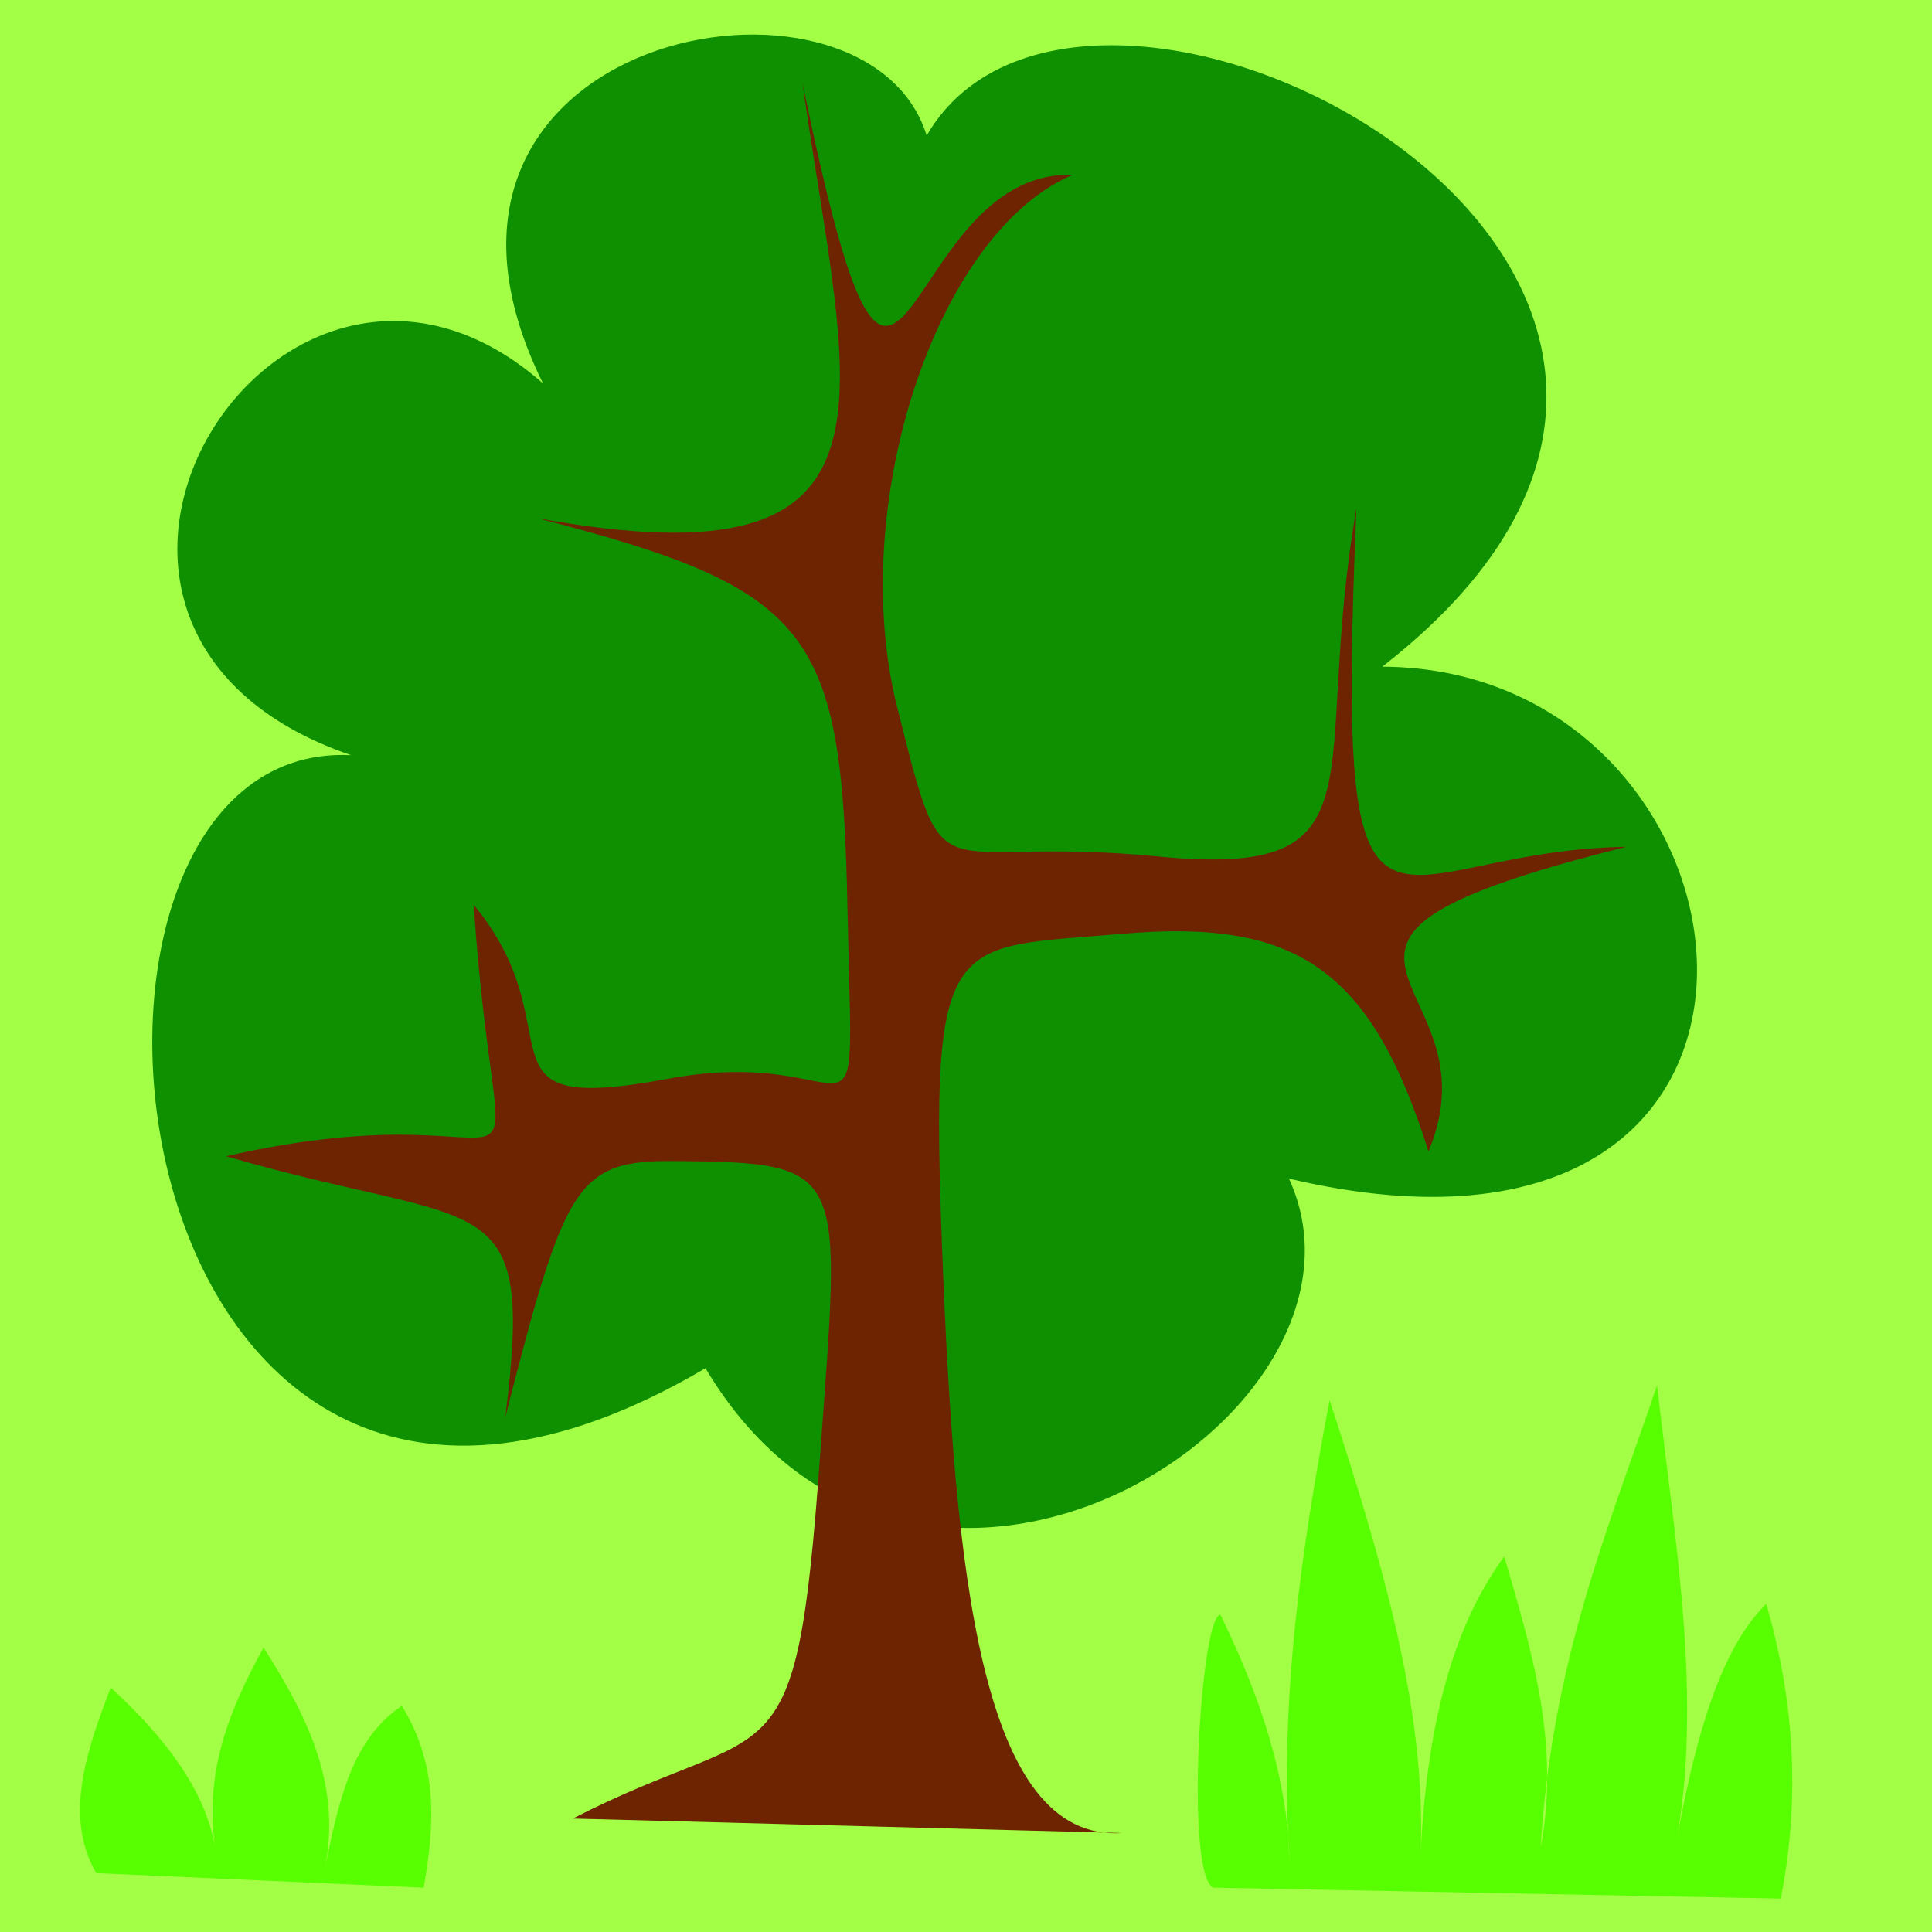
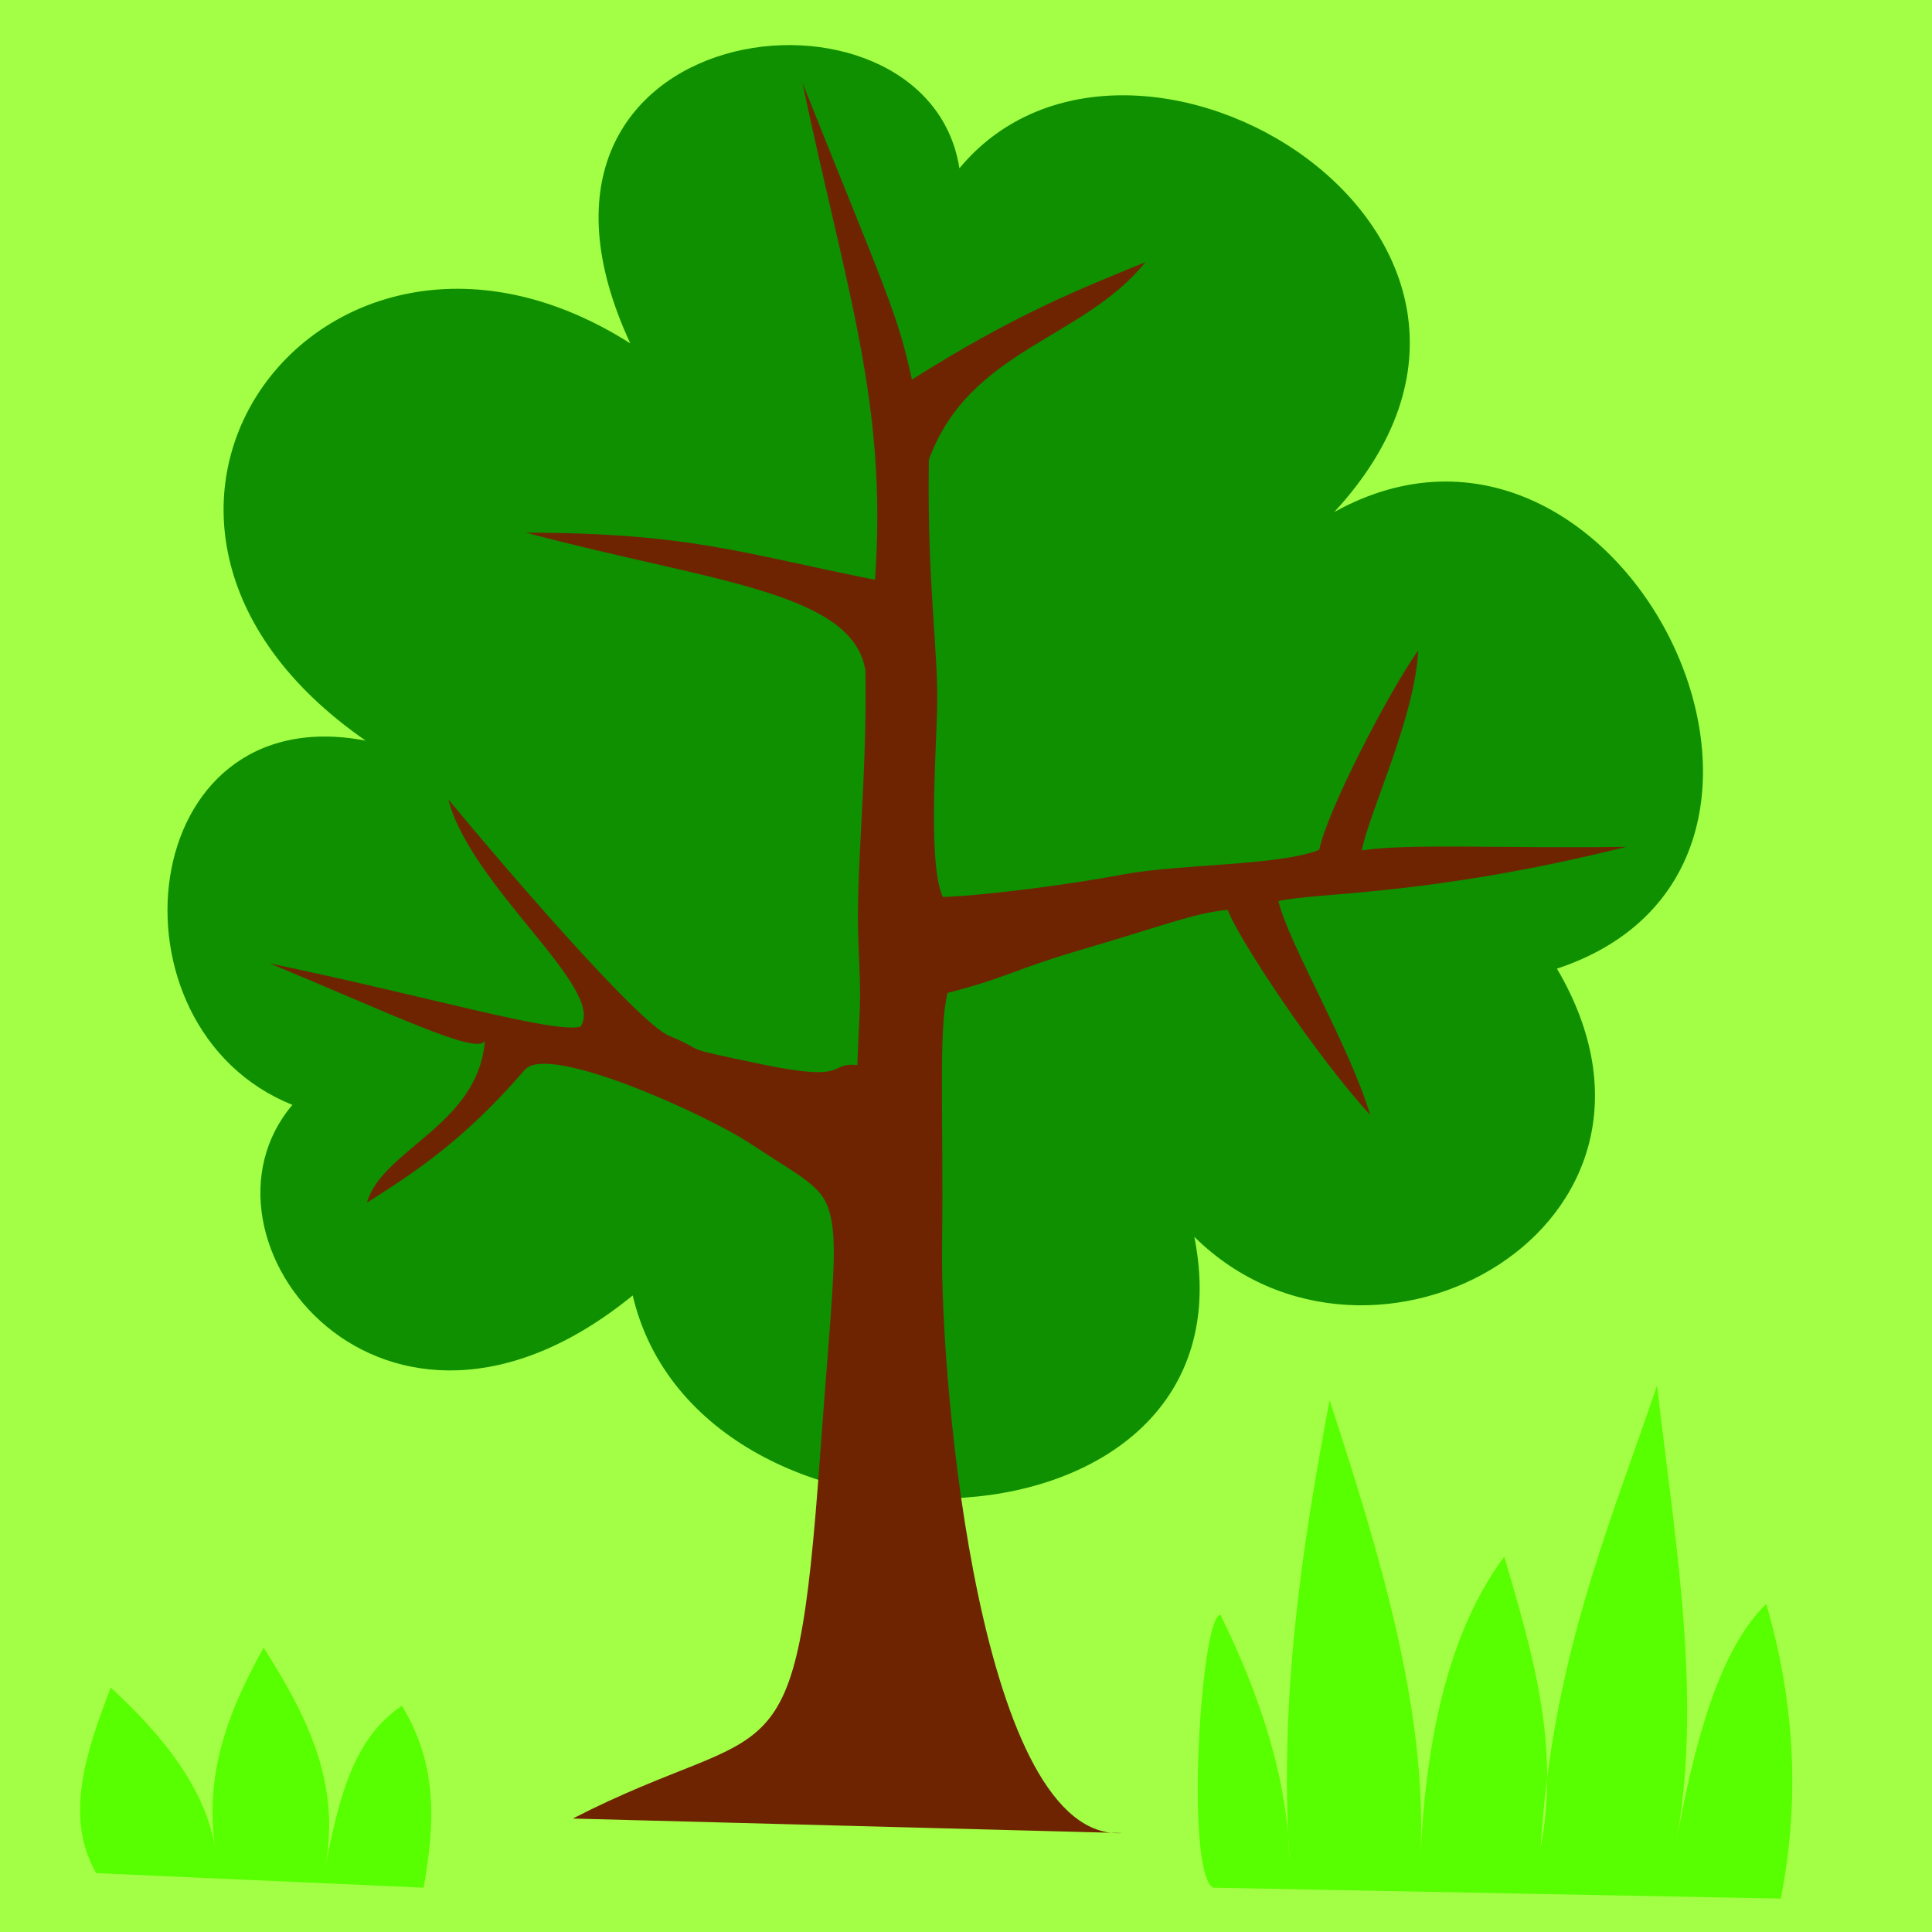
<svg xmlns="http://www.w3.org/2000/svg" width="471.429" height="471.429" id="svg7145" version="1.0">
  <defs id="defs7147">
    </defs>
  <g id="layer1" transform="translate(-85.73044,-307.6487)">
    <rect style="opacity:1;fill:#a2ff46;fill-opacity:1;stroke:#24ff00;stroke-width:0;stroke-linecap:round;stroke-linejoin:bevel;stroke-miterlimit:4;stroke-dasharray:none;stroke-opacity:1" id="rect7475" width="471.429" height="471.429" x="85.73" y="307.649" />
    <g id="g2401" transform="translate(0.8878127,-15.98063)">
-       <path id="path7994" d="M 217.335,417.184 C 174.875,331.218 296.237,309.041 310.959,356.704 C 350.271,288.811 544.796,390.802 422.138,486.304 C 518.901,486.753 537.735,643.852 399.358,611.226 C 426.022,668.981 308.091,743.27 256.984,657.49 C 109.541,744.291 86.347,503.65 170.523,507.904 C 79.882,476.899 153.208,360.814 217.335,417.184 z" style="fill:#0e9000;fill-opacity:1;fill-rule:evenodd;stroke:#000000;stroke-width:0;stroke-linecap:butt;stroke-linejoin:miter;stroke-miterlimit:4;stroke-dasharray:none;stroke-opacity:1" />
-       <path id="path7988" d="M 224.611,767.373 C 274.214,741.908 278.988,761.512 284.939,679.02 C 290.014,608.662 292.137,607.382 249.885,606.938 C 225.394,606.68 222.8,612.218 208.127,669.46 C 215.407,611.567 203.188,624.196 139.996,605.758 C 222.72,587.009 206.232,631.705 200.435,544.415 C 226.184,575.596 198.39,596.082 247.688,586.883 C 296.811,577.717 292.945,612.438 291.643,545.595 C 290.318,477.572 283.417,467.413 215.82,450.041 C 310.25,467.231 291.449,420.798 280.654,343.871 C 305.32,463.358 302.849,364.982 346.588,366.285 C 313.113,380.56 291.493,447.31 303.731,496.049 C 315.97,544.787 311.079,527.145 367.467,532.618 C 423.855,538.092 404.473,513.212 415.818,447.682 C 410.657,571.066 421.46,531.171 481.752,530.259 C 384.379,554.508 451.572,561.556 433.4,604.578 C 419.309,559.751 400.905,547.827 358.676,551.493 C 316.447,555.159 311.723,550.031 314.72,628.172 C 317.762,707.49 324.168,773.121 358.676,770.912 L 224.611,767.373 z" style="fill:#6e2400;fill-opacity:1;fill-rule:evenodd;stroke:#000000;stroke-width:0;stroke-linecap:butt;stroke-linejoin:miter;stroke-miterlimit:4;stroke-dasharray:none;stroke-opacity:1" />
+       <path id="path7994" d="M 238.643,407.418 C 201.245,326.811 311.053,314.045 318.95,364.694 C 361.146,313.842 472.551,381.316 410.419,448.568 C 480.612,409.709 541.519,534.552 464.753,559.992 C 501.651,622.653 419.503,668.144 376.274,625.431 C 392.277,706.037 255.66,709.797 239.228,639.734 C 178.339,689.396 128.594,625.733 156.194,593.232 C 109.356,574.447 117.402,493.514 174.074,504.352 C 95.961,450.258 164.004,360.005 238.643,407.418 z" style="fill:#0e9000;fill-opacity:1;fill-rule:evenodd;stroke:#000000;stroke-width:0;stroke-linecap:butt;stroke-linejoin:miter;stroke-miterlimit:4;stroke-dasharray:none;stroke-opacity:1" />
+       <path id="path7988" d="M 224.611,767.373 C 274.214,741.908 278.988,761.512 284.939,679.02 C 287.476,643.841 289.276,629.483 287.712,621.311 C 286.148,613.14 282.109,612.043 267.642,602.499 C 257.419,595.755 218.637,578.004 212.895,584.675 C 197.946,602.046 185.782,609.838 174.391,617.079 C 178.03,604.113 201.654,598.124 203.152,577.535 C 201.669,581.395 179.976,570.843 150.65,558.704 C 189.164,566.716 219.926,575.862 226.494,574.155 C 232.876,564.972 199.782,540.118 194.221,518.669 C 207.095,534.259 240.47,573.2 248.08,576.353 C 258.502,580.671 248.885,578.768 270.771,583.332 C 292.656,587.896 286.615,582.767 294.049,583.517 C 294.646,567.056 295.04,570.728 294.307,553.585 C 293.573,536.442 296.422,514.399 296.026,487.327 C 293.03,467.798 257.596,465.516 213.156,453.593 C 253.454,453.713 265.528,458.583 298.35,465.099 C 301.441,422.053 291.378,394.764 280.654,343.871 C 300.978,394.736 303.863,400.014 307.357,416.265 C 332.772,400.17 348.526,394.096 364.344,387.592 C 349.111,406.562 321.405,408.746 311.495,435.796 C 311.031,466.878 313.924,482.616 313.497,496.936 C 313.07,511.257 311.438,534.749 314.896,542.502 C 323.681,542.264 344.618,539.704 358.589,537.058 C 372.778,534.37 396.922,534.943 406.758,530.982 C 408.603,521.694 423.463,492.876 430.911,482.307 C 430.106,498.72 419.087,521.368 417.138,531.142 C 428.505,529.375 451.606,530.715 481.752,530.259 C 433.065,542.383 405.988,541.33 396.802,543.51 C 399.157,553.681 414.076,578.628 419.195,595.7 C 405.935,581.277 387.157,552.884 384.394,545.646 C 376.304,546.398 368.288,549.634 349.798,555.044 C 331.307,560.455 331.641,561.862 316.056,565.917 C 313.788,575.299 315.113,593.836 314.72,628.172 C 314.327,662.509 324.168,773.121 358.676,770.912 L 224.611,767.373 z" style="fill:#6e2400;fill-opacity:1;fill-rule:evenodd;stroke:#000000;stroke-width:0;stroke-linecap:butt;stroke-linejoin:miter;stroke-miterlimit:4;stroke-dasharray:none;stroke-opacity:1" />
    </g>
    <path style="fill:#58ff00;fill-opacity:1;fill-rule:evenodd;stroke:#279500;stroke-width:0;stroke-linecap:butt;stroke-linejoin:miter;stroke-miterlimit:4;stroke-dasharray:none;stroke-opacity:1" d="M 381.759,768.262 C 374.829,764.711 378.71,701.676 383.535,701.676 C 393.397,721.8 399.991,741.924 400.404,762.047 C 397.798,721.533 403.438,685.141 410.169,649.295 C 422.493,687.108 433.982,724.782 432.365,760.272 C 433.77,730.604 439.56,705.32 452.784,687.471 C 459.506,710.394 466.471,733.268 461.663,758.496 C 464.467,712.58 478.257,680.396 490.073,645.744 C 494.447,683.907 501.387,722.583 494.512,758.496 C 499.093,733.034 505.084,710.391 516.707,699.013 C 524.057,724.217 524.742,748.088 520.258,770.926 L 381.759,768.262 z" id="path8002" />
    <path style="fill:#58ff00;fill-opacity:1;fill-rule:evenodd;stroke:#000000;stroke-width:0;stroke-linecap:butt;stroke-linejoin:miter;stroke-miterlimit:4;stroke-dasharray:none;stroke-opacity:1" d="M 109.201,764.711 C 101.384,751.118 106.623,735.349 112.752,719.432 C 126.446,732.023 136.598,745.322 138.499,760.272 C 135.079,740.497 141.774,724.767 150.04,709.666 C 160.2,725.713 168.961,742.226 165.133,762.935 C 168.316,747.64 171.365,732.244 183.777,723.871 C 192.874,738.668 191.68,753.465 189.104,768.262 L 109.201,764.711 z" id="path8012" />
  </g>
</svg>
